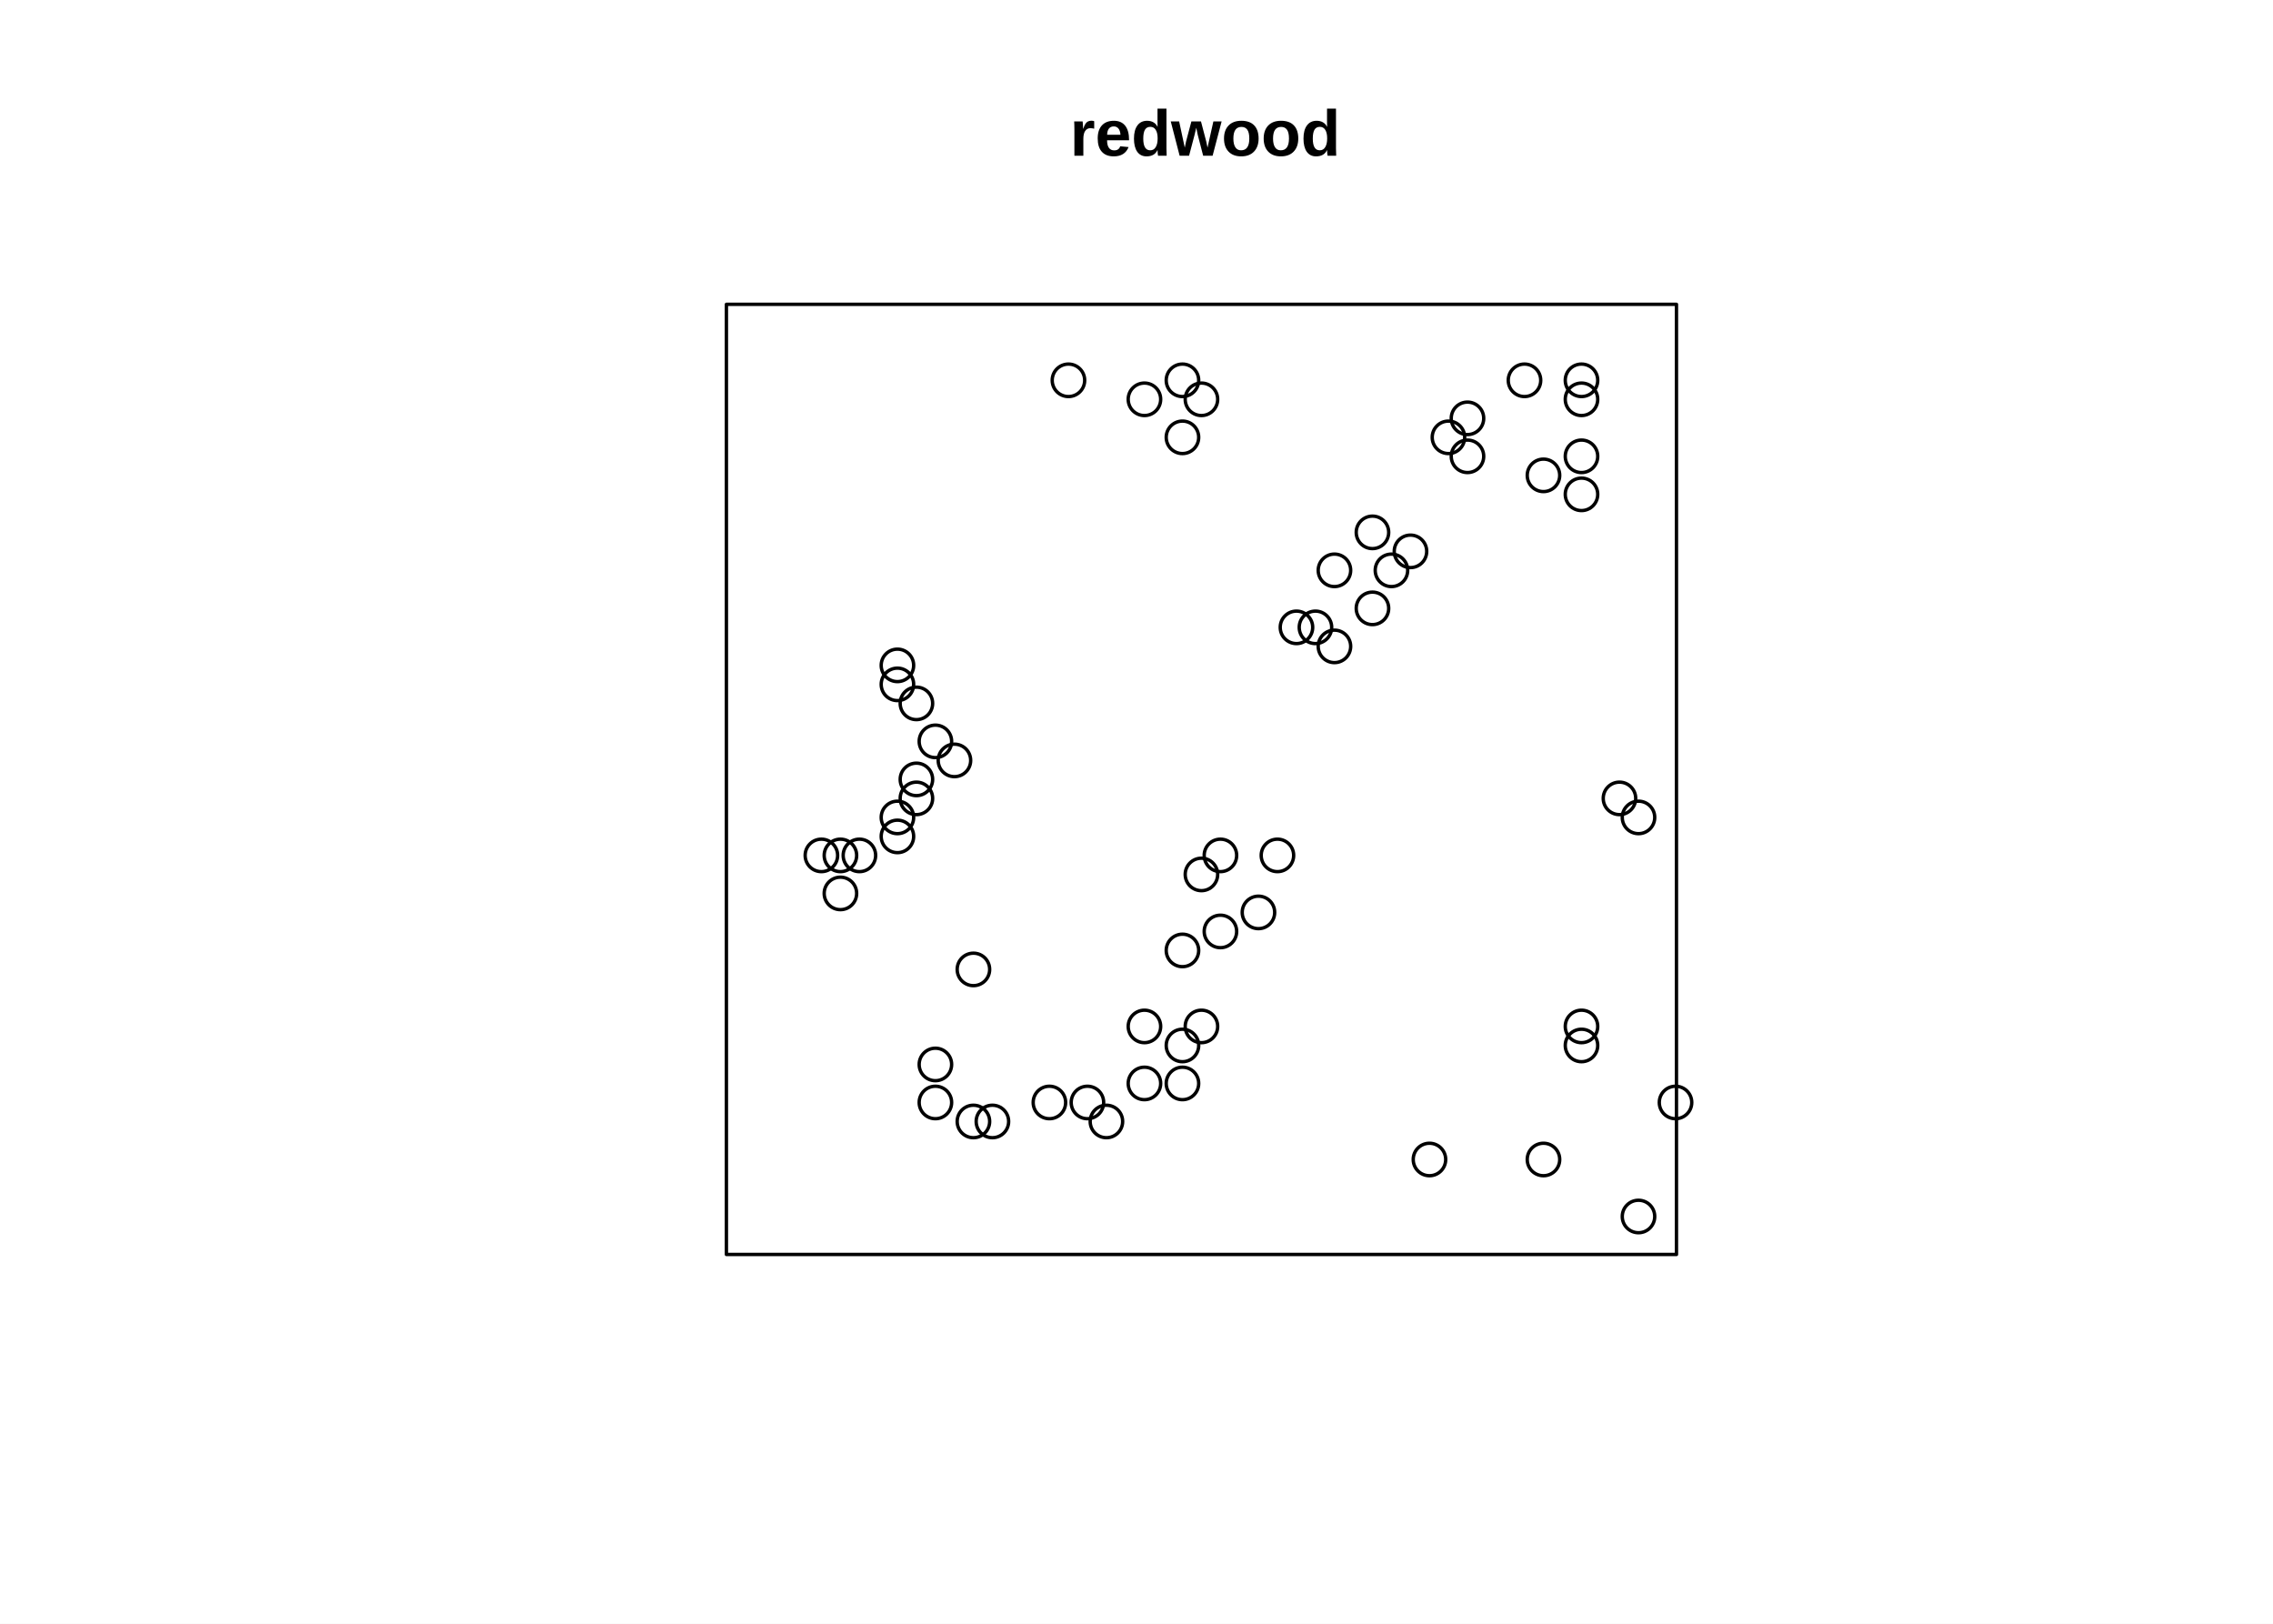
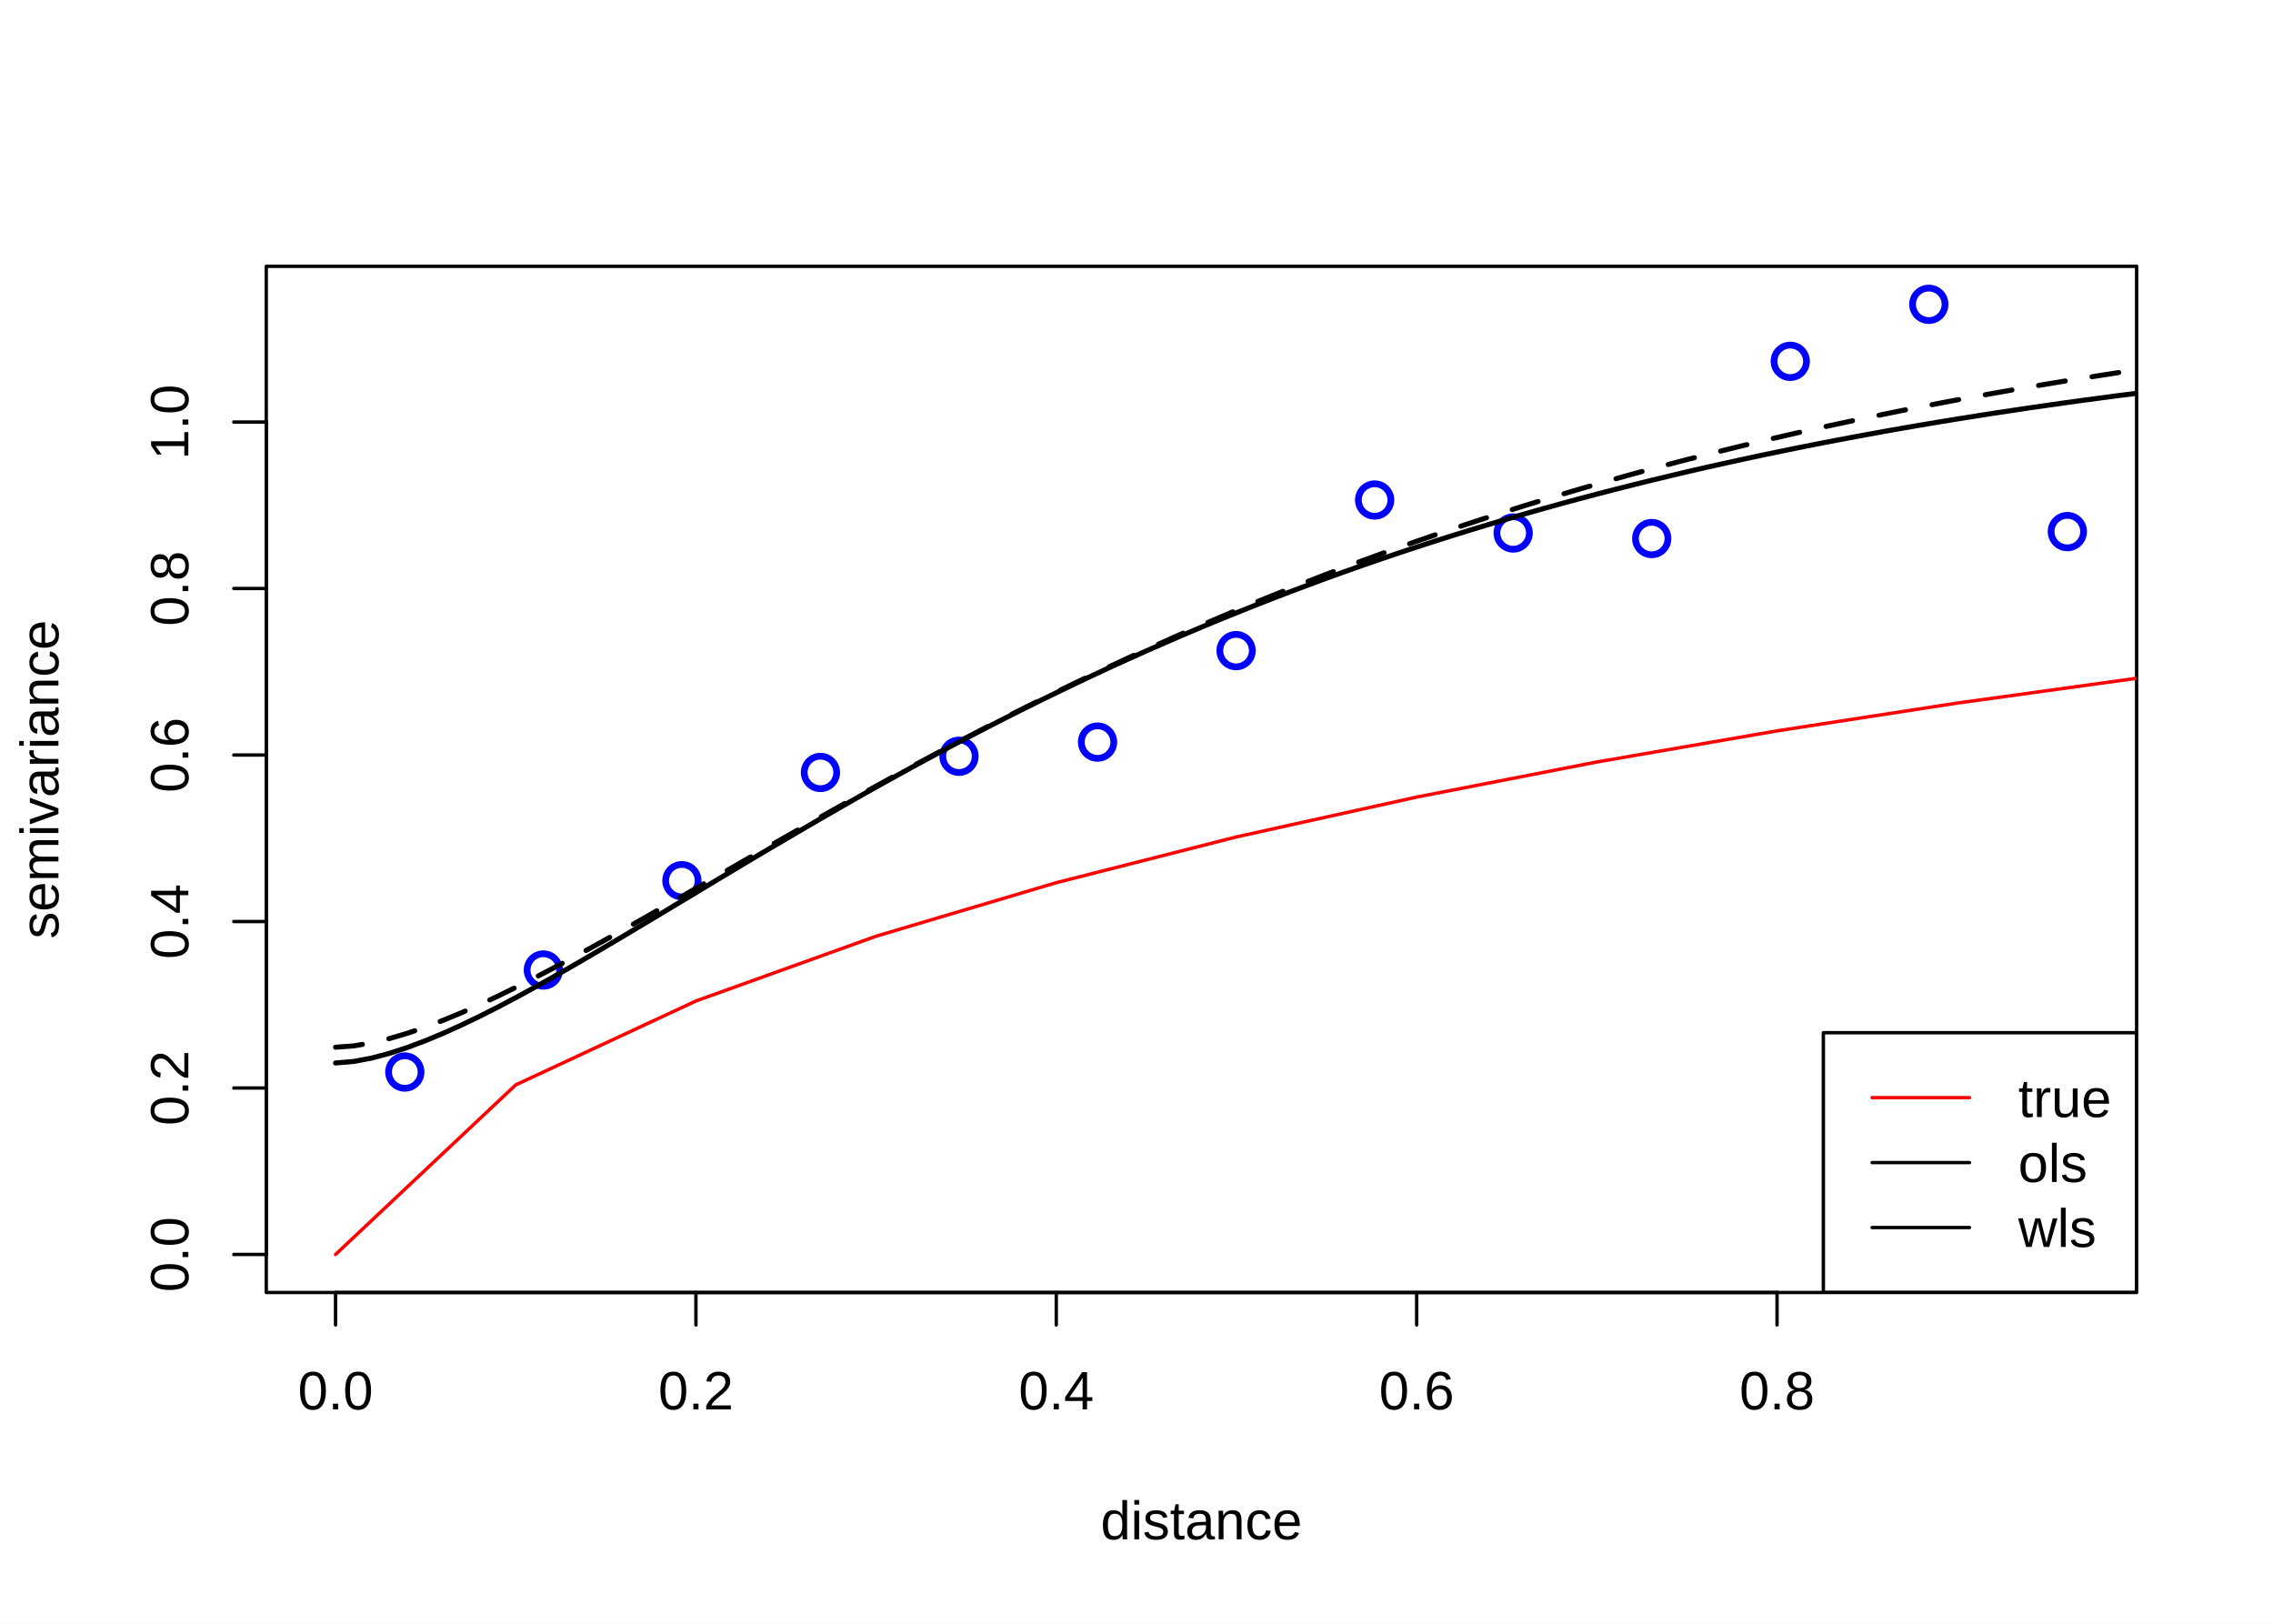
<svg xmlns="http://www.w3.org/2000/svg" viewBox="0 0 504.00 360.00">
  <defs>
    <style type="text/css">
    line, polyline, path, rect, circle {
      fill: none;
      stroke: #000000;
      stroke-linecap: round;
      stroke-linejoin: round;
      stroke-miterlimit: 10.00;
    }
  </style>
  </defs>
  <rect width="100%" height="100%" style="stroke: none; fill: #FFFFFF;" />
-   <text x="262.51" y="34.53" style="font-size: 14.40px; font-weight: bold; font-family: Arial;" textLength="7.78px" lengthAdjust="spacingAndGlyphs">  </text>
-   <text x="237.23" y="34.53" style="font-size: 14.40px; font-weight: bold; font-family: Arial;" textLength="58.33px" lengthAdjust="spacingAndGlyphs">redwood</text>
  <defs>
    <clipPath id="cpNTkuMDR8NDczLjc2fDI4Ni41Nnw1OS4wNA==">
      <rect x="59.04" y="59.04" width="414.72" height="227.52" />
    </clipPath>
  </defs>
-   <polyline points="161.07,278.13 371.73,278.13 371.73,67.47 161.07,67.47 161.07,278.13 " style="stroke-width: 0.75;" clip-path="url(#cpNTkuMDR8NDczLjc2fDI4Ni41Nnw1OS4wNA==)" />
-   <circle cx="236.91" cy="84.32" r="2.70pt" style="stroke-width: 0.75;" clip-path="url(#cpNTkuMDR8NDczLjc2fDI4Ni41Nnw1OS4wNA==)" />
-   <circle cx="253.76" cy="88.53" r="2.70pt" style="stroke-width: 0.75;" clip-path="url(#cpNTkuMDR8NDczLjc2fDI4Ni41Nnw1OS4wNA==)" />
-   <circle cx="262.19" cy="84.32" r="2.70pt" style="stroke-width: 0.75;" clip-path="url(#cpNTkuMDR8NDczLjc2fDI4Ni41Nnw1OS4wNA==)" />
-   <circle cx="262.19" cy="96.96" r="2.70pt" style="stroke-width: 0.75;" clip-path="url(#cpNTkuMDR8NDczLjc2fDI4Ni41Nnw1OS4wNA==)" />
-   <circle cx="266.40" cy="88.53" r="2.70pt" style="stroke-width: 0.75;" clip-path="url(#cpNTkuMDR8NDczLjc2fDI4Ni41Nnw1OS4wNA==)" />
-   <circle cx="321.17" cy="96.96" r="2.70pt" style="stroke-width: 0.75;" clip-path="url(#cpNTkuMDR8NDczLjc2fDI4Ni41Nnw1OS4wNA==)" />
-   <circle cx="325.39" cy="92.75" r="2.70pt" style="stroke-width: 0.75;" clip-path="url(#cpNTkuMDR8NDczLjc2fDI4Ni41Nnw1OS4wNA==)" />
-   <circle cx="325.39" cy="101.17" r="2.70pt" style="stroke-width: 0.75;" clip-path="url(#cpNTkuMDR8NDczLjc2fDI4Ni41Nnw1OS4wNA==)" />
-   <circle cx="338.03" cy="84.32" r="2.70pt" style="stroke-width: 0.75;" clip-path="url(#cpNTkuMDR8NDczLjc2fDI4Ni41Nnw1OS4wNA==)" />
-   <circle cx="342.24" cy="105.39" r="2.70pt" style="stroke-width: 0.75;" clip-path="url(#cpNTkuMDR8NDczLjc2fDI4Ni41Nnw1OS4wNA==)" />
-   <circle cx="350.67" cy="84.32" r="2.70pt" style="stroke-width: 0.75;" clip-path="url(#cpNTkuMDR8NDczLjc2fDI4Ni41Nnw1OS4wNA==)" />
-   <circle cx="350.67" cy="88.53" r="2.70pt" style="stroke-width: 0.75;" clip-path="url(#cpNTkuMDR8NDczLjc2fDI4Ni41Nnw1OS4wNA==)" />
-   <circle cx="350.67" cy="101.17" r="2.70pt" style="stroke-width: 0.75;" clip-path="url(#cpNTkuMDR8NDczLjc2fDI4Ni41Nnw1OS4wNA==)" />
-   <circle cx="350.67" cy="109.60" r="2.70pt" style="stroke-width: 0.75;" clip-path="url(#cpNTkuMDR8NDczLjc2fDI4Ni41Nnw1OS4wNA==)" />
-   <circle cx="198.99" cy="151.73" r="2.70pt" style="stroke-width: 0.75;" clip-path="url(#cpNTkuMDR8NDczLjc2fDI4Ni41Nnw1OS4wNA==)" />
-   <circle cx="198.99" cy="147.52" r="2.70pt" style="stroke-width: 0.75;" clip-path="url(#cpNTkuMDR8NDczLjc2fDI4Ni41Nnw1OS4wNA==)" />
-   <circle cx="203.20" cy="155.95" r="2.70pt" style="stroke-width: 0.75;" clip-path="url(#cpNTkuMDR8NDczLjc2fDI4Ni41Nnw1OS4wNA==)" />
-   <circle cx="287.47" cy="139.09" r="2.70pt" style="stroke-width: 0.75;" clip-path="url(#cpNTkuMDR8NDczLjc2fDI4Ni41Nnw1OS4wNA==)" />
-   <circle cx="291.68" cy="139.09" r="2.70pt" style="stroke-width: 0.75;" clip-path="url(#cpNTkuMDR8NDczLjc2fDI4Ni41Nnw1OS4wNA==)" />
-   <circle cx="295.89" cy="143.31" r="2.70pt" style="stroke-width: 0.75;" clip-path="url(#cpNTkuMDR8NDczLjc2fDI4Ni41Nnw1OS4wNA==)" />
-   <circle cx="295.89" cy="126.45" r="2.70pt" style="stroke-width: 0.75;" clip-path="url(#cpNTkuMDR8NDczLjc2fDI4Ni41Nnw1OS4wNA==)" />
-   <circle cx="304.32" cy="134.88" r="2.70pt" style="stroke-width: 0.75;" clip-path="url(#cpNTkuMDR8NDczLjc2fDI4Ni41Nnw1OS4wNA==)" />
-   <circle cx="304.32" cy="118.03" r="2.70pt" style="stroke-width: 0.75;" clip-path="url(#cpNTkuMDR8NDczLjc2fDI4Ni41Nnw1OS4wNA==)" />
-   <circle cx="308.53" cy="126.45" r="2.70pt" style="stroke-width: 0.75;" clip-path="url(#cpNTkuMDR8NDczLjc2fDI4Ni41Nnw1OS4wNA==)" />
-   <circle cx="312.75" cy="122.24" r="2.70pt" style="stroke-width: 0.75;" clip-path="url(#cpNTkuMDR8NDczLjc2fDI4Ni41Nnw1OS4wNA==)" />
-   <circle cx="182.13" cy="189.65" r="2.70pt" style="stroke-width: 0.75;" clip-path="url(#cpNTkuMDR8NDczLjc2fDI4Ni41Nnw1OS4wNA==)" />
-   <circle cx="186.35" cy="189.65" r="2.70pt" style="stroke-width: 0.75;" clip-path="url(#cpNTkuMDR8NDczLjc2fDI4Ni41Nnw1OS4wNA==)" />
-   <circle cx="186.35" cy="198.08" r="2.70pt" style="stroke-width: 0.75;" clip-path="url(#cpNTkuMDR8NDczLjc2fDI4Ni41Nnw1OS4wNA==)" />
-   <circle cx="190.56" cy="189.65" r="2.70pt" style="stroke-width: 0.75;" clip-path="url(#cpNTkuMDR8NDczLjc2fDI4Ni41Nnw1OS4wNA==)" />
-   <circle cx="198.99" cy="185.44" r="2.70pt" style="stroke-width: 0.75;" clip-path="url(#cpNTkuMDR8NDczLjc2fDI4Ni41Nnw1OS4wNA==)" />
-   <circle cx="198.99" cy="181.23" r="2.70pt" style="stroke-width: 0.75;" clip-path="url(#cpNTkuMDR8NDczLjc2fDI4Ni41Nnw1OS4wNA==)" />
-   <circle cx="203.20" cy="177.01" r="2.70pt" style="stroke-width: 0.75;" clip-path="url(#cpNTkuMDR8NDczLjc2fDI4Ni41Nnw1OS4wNA==)" />
-   <circle cx="203.20" cy="172.80" r="2.70pt" style="stroke-width: 0.75;" clip-path="url(#cpNTkuMDR8NDczLjc2fDI4Ni41Nnw1OS4wNA==)" />
-   <circle cx="207.41" cy="164.37" r="2.70pt" style="stroke-width: 0.75;" clip-path="url(#cpNTkuMDR8NDczLjc2fDI4Ni41Nnw1OS4wNA==)" />
-   <circle cx="211.63" cy="168.59" r="2.70pt" style="stroke-width: 0.75;" clip-path="url(#cpNTkuMDR8NDczLjc2fDI4Ni41Nnw1OS4wNA==)" />
-   <circle cx="270.61" cy="189.65" r="2.70pt" style="stroke-width: 0.75;" clip-path="url(#cpNTkuMDR8NDczLjc2fDI4Ni41Nnw1OS4wNA==)" />
-   <circle cx="266.40" cy="193.87" r="2.70pt" style="stroke-width: 0.75;" clip-path="url(#cpNTkuMDR8NDczLjc2fDI4Ni41Nnw1OS4wNA==)" />
-   <circle cx="283.25" cy="189.65" r="2.70pt" style="stroke-width: 0.75;" clip-path="url(#cpNTkuMDR8NDczLjc2fDI4Ni41Nnw1OS4wNA==)" />
-   <circle cx="359.09" cy="177.01" r="2.70pt" style="stroke-width: 0.75;" clip-path="url(#cpNTkuMDR8NDczLjc2fDI4Ni41Nnw1OS4wNA==)" />
-   <circle cx="363.31" cy="181.23" r="2.70pt" style="stroke-width: 0.75;" clip-path="url(#cpNTkuMDR8NDczLjc2fDI4Ni41Nnw1OS4wNA==)" />
-   <circle cx="207.41" cy="236.00" r="2.70pt" style="stroke-width: 0.75;" clip-path="url(#cpNTkuMDR8NDczLjc2fDI4Ni41Nnw1OS4wNA==)" />
-   <circle cx="207.41" cy="244.43" r="2.70pt" style="stroke-width: 0.75;" clip-path="url(#cpNTkuMDR8NDczLjc2fDI4Ni41Nnw1OS4wNA==)" />
-   <circle cx="215.84" cy="214.93" r="2.70pt" style="stroke-width: 0.75;" clip-path="url(#cpNTkuMDR8NDczLjc2fDI4Ni41Nnw1OS4wNA==)" />
-   <circle cx="253.76" cy="227.57" r="2.70pt" style="stroke-width: 0.75;" clip-path="url(#cpNTkuMDR8NDczLjc2fDI4Ni41Nnw1OS4wNA==)" />
-   <circle cx="262.19" cy="231.79" r="2.70pt" style="stroke-width: 0.75;" clip-path="url(#cpNTkuMDR8NDczLjc2fDI4Ni41Nnw1OS4wNA==)" />
-   <circle cx="266.40" cy="227.57" r="2.70pt" style="stroke-width: 0.75;" clip-path="url(#cpNTkuMDR8NDczLjc2fDI4Ni41Nnw1OS4wNA==)" />
-   <circle cx="350.67" cy="227.57" r="2.70pt" style="stroke-width: 0.75;" clip-path="url(#cpNTkuMDR8NDczLjc2fDI4Ni41Nnw1OS4wNA==)" />
-   <circle cx="350.67" cy="231.79" r="2.70pt" style="stroke-width: 0.75;" clip-path="url(#cpNTkuMDR8NDczLjc2fDI4Ni41Nnw1OS4wNA==)" />
-   <circle cx="262.19" cy="210.72" r="2.70pt" style="stroke-width: 0.75;" clip-path="url(#cpNTkuMDR8NDczLjc2fDI4Ni41Nnw1OS4wNA==)" />
-   <circle cx="270.61" cy="206.51" r="2.70pt" style="stroke-width: 0.75;" clip-path="url(#cpNTkuMDR8NDczLjc2fDI4Ni41Nnw1OS4wNA==)" />
-   <circle cx="279.04" cy="202.29" r="2.70pt" style="stroke-width: 0.75;" clip-path="url(#cpNTkuMDR8NDczLjc2fDI4Ni41Nnw1OS4wNA==)" />
-   <circle cx="371.52" cy="244.43" r="2.70pt" style="stroke-width: 0.75;" clip-path="url(#cpNTkuMDR8NDczLjc2fDI4Ni41Nnw1OS4wNA==)" />
-   <circle cx="253.76" cy="240.21" r="2.70pt" style="stroke-width: 0.75;" clip-path="url(#cpNTkuMDR8NDczLjc2fDI4Ni41Nnw1OS4wNA==)" />
-   <circle cx="262.19" cy="240.21" r="2.70pt" style="stroke-width: 0.75;" clip-path="url(#cpNTkuMDR8NDczLjc2fDI4Ni41Nnw1OS4wNA==)" />
-   <circle cx="232.69" cy="244.43" r="2.70pt" style="stroke-width: 0.75;" clip-path="url(#cpNTkuMDR8NDczLjc2fDI4Ni41Nnw1OS4wNA==)" />
-   <circle cx="241.12" cy="244.43" r="2.70pt" style="stroke-width: 0.75;" clip-path="url(#cpNTkuMDR8NDczLjc2fDI4Ni41Nnw1OS4wNA==)" />
-   <circle cx="215.84" cy="248.64" r="2.70pt" style="stroke-width: 0.75;" clip-path="url(#cpNTkuMDR8NDczLjc2fDI4Ni41Nnw1OS4wNA==)" />
-   <circle cx="245.33" cy="248.64" r="2.70pt" style="stroke-width: 0.75;" clip-path="url(#cpNTkuMDR8NDczLjc2fDI4Ni41Nnw1OS4wNA==)" />
-   <circle cx="220.05" cy="248.64" r="2.70pt" style="stroke-width: 0.75;" clip-path="url(#cpNTkuMDR8NDczLjc2fDI4Ni41Nnw1OS4wNA==)" />
-   <circle cx="316.96" cy="257.07" r="2.70pt" style="stroke-width: 0.75;" clip-path="url(#cpNTkuMDR8NDczLjc2fDI4Ni41Nnw1OS4wNA==)" />
-   <circle cx="342.24" cy="257.07" r="2.70pt" style="stroke-width: 0.75;" clip-path="url(#cpNTkuMDR8NDczLjc2fDI4Ni41Nnw1OS4wNA==)" />
-   <circle cx="363.31" cy="269.71" r="2.70pt" style="stroke-width: 0.75;" clip-path="url(#cpNTkuMDR8NDczLjc2fDI4Ni41Nnw1OS4wNA==)" />
+   <circle cx="89.76" cy="237.68" r="2.70pt" style="stroke-width: 1.50; stroke: #0000FF;" clip-path="url(#cpNTkuMDR8NDczLjc2fDI4Ni41Nnw1OS4wNA==)" />
+   <circle cx="120.48" cy="215.06" r="2.70pt" style="stroke-width: 1.50; stroke: #0000FF;" clip-path="url(#cpNTkuMDR8NDczLjc2fDI4Ni41Nnw1OS4wNA==)" />
+   <circle cx="151.20" cy="195.26" r="2.70pt" style="stroke-width: 1.50; stroke: #0000FF;" clip-path="url(#cpNTkuMDR8NDczLjc2fDI4Ni41Nnw1OS4wNA==)" />
+   <circle cx="181.92" cy="171.26" r="2.70pt" style="stroke-width: 1.50; stroke: #0000FF;" clip-path="url(#cpNTkuMDR8NDczLjc2fDI4Ni41Nnw1OS4wNA==)" />
+   <circle cx="212.64" cy="167.67" r="2.70pt" style="stroke-width: 1.50; stroke: #0000FF;" clip-path="url(#cpNTkuMDR8NDczLjc2fDI4Ni41Nnw1OS4wNA==)" />
+   <circle cx="243.36" cy="164.53" r="2.70pt" style="stroke-width: 1.50; stroke: #0000FF;" clip-path="url(#cpNTkuMDR8NDczLjc2fDI4Ni41Nnw1OS4wNA==)" />
+   <circle cx="274.08" cy="144.25" r="2.70pt" style="stroke-width: 1.50; stroke: #0000FF;" clip-path="url(#cpNTkuMDR8NDczLjc2fDI4Ni41Nnw1OS4wNA==)" />
+   <circle cx="304.80" cy="110.86" r="2.70pt" style="stroke-width: 1.50; stroke: #0000FF;" clip-path="url(#cpNTkuMDR8NDczLjc2fDI4Ni41Nnw1OS4wNA==)" />
+   <circle cx="335.52" cy="118.17" r="2.70pt" style="stroke-width: 1.50; stroke: #0000FF;" clip-path="url(#cpNTkuMDR8NDczLjc2fDI4Ni41Nnw1OS4wNA==)" />
+   <circle cx="366.24" cy="119.40" r="2.70pt" style="stroke-width: 1.50; stroke: #0000FF;" clip-path="url(#cpNTkuMDR8NDczLjc2fDI4Ni41Nnw1OS4wNA==)" />
+   <circle cx="396.96" cy="80.11" r="2.70pt" style="stroke-width: 1.50; stroke: #0000FF;" clip-path="url(#cpNTkuMDR8NDczLjc2fDI4Ni41Nnw1OS4wNA==)" />
+   <circle cx="427.68" cy="67.47" r="2.70pt" style="stroke-width: 1.50; stroke: #0000FF;" clip-path="url(#cpNTkuMDR8NDczLjc2fDI4Ni41Nnw1OS4wNA==)" />
+   <circle cx="458.40" cy="117.86" r="2.70pt" style="stroke-width: 1.50; stroke: #0000FF;" clip-path="url(#cpNTkuMDR8NDczLjc2fDI4Ni41Nnw1OS4wNA==)" />
+   <defs>
+     <clipPath id="cpMHw1MDR8MzYwfDA=">
+       <rect x="0.00" y="0.00" width="504.00" height="360.00" />
+     </clipPath>
+   </defs>
+   <line x1="74.40" y1="286.56" x2="394.03" y2="286.56" style="stroke-width: 0.75;" clip-path="url(#cpMHw1MDR8MzYwfDA=)" />
+   <line x1="74.40" y1="286.56" x2="74.40" y2="293.76" style="stroke-width: 0.75;" clip-path="url(#cpMHw1MDR8MzYwfDA=)" />
+   <line x1="154.31" y1="286.56" x2="154.31" y2="293.76" style="stroke-width: 0.75;" clip-path="url(#cpMHw1MDR8MzYwfDA=)" />
+   <line x1="234.21" y1="286.56" x2="234.21" y2="293.76" style="stroke-width: 0.75;" clip-path="url(#cpMHw1MDR8MzYwfDA=)" />
+   <line x1="314.12" y1="286.56" x2="314.12" y2="293.76" style="stroke-width: 0.75;" clip-path="url(#cpMHw1MDR8MzYwfDA=)" />
+   <line x1="394.03" y1="286.56" x2="394.03" y2="293.76" style="stroke-width: 0.75;" clip-path="url(#cpMHw1MDR8MzYwfDA=)" />
+   <g clip-path="url(#cpMHw1MDR8MzYwfDA=)">
+     <text x="66.06" y="312.48" style="font-size: 12.00px; font-family: Arial;" textLength="16.68px" lengthAdjust="spacingAndGlyphs">0.0</text>
+   </g>
+   <g clip-path="url(#cpMHw1MDR8MzYwfDA=)">
+     <text x="145.97" y="312.48" style="font-size: 12.00px; font-family: Arial;" textLength="16.68px" lengthAdjust="spacingAndGlyphs">0.2</text>
+   </g>
+   <g clip-path="url(#cpMHw1MDR8MzYwfDA=)">
+     <text x="225.87" y="312.48" style="font-size: 12.00px; font-family: Arial;" textLength="16.68px" lengthAdjust="spacingAndGlyphs">0.4</text>
+   </g>
+   <g clip-path="url(#cpMHw1MDR8MzYwfDA=)">
+     <text x="305.78" y="312.48" style="font-size: 12.00px; font-family: Arial;" textLength="16.68px" lengthAdjust="spacingAndGlyphs">0.6</text>
+   </g>
+   <g clip-path="url(#cpMHw1MDR8MzYwfDA=)">
+     <text x="385.69" y="312.48" style="font-size: 12.00px; font-family: Arial;" textLength="16.68px" lengthAdjust="spacingAndGlyphs">0.8</text>
+   </g>
+   <line x1="59.04" y1="278.13" x2="59.04" y2="93.57" style="stroke-width: 0.75;" clip-path="url(#cpMHw1MDR8MzYwfDA=)" />
+   <line x1="59.04" y1="278.13" x2="51.84" y2="278.13" style="stroke-width: 0.75;" clip-path="url(#cpMHw1MDR8MzYwfDA=)" />
+   <line x1="59.04" y1="241.22" x2="51.84" y2="241.22" style="stroke-width: 0.75;" clip-path="url(#cpMHw1MDR8MzYwfDA=)" />
+   <line x1="59.04" y1="204.31" x2="51.84" y2="204.31" style="stroke-width: 0.75;" clip-path="url(#cpMHw1MDR8MzYwfDA=)" />
+   <line x1="59.04" y1="167.40" x2="51.84" y2="167.40" style="stroke-width: 0.75;" clip-path="url(#cpMHw1MDR8MzYwfDA=)" />
+   <line x1="59.04" y1="130.48" x2="51.84" y2="130.48" style="stroke-width: 0.75;" clip-path="url(#cpMHw1MDR8MzYwfDA=)" />
+   <line x1="59.04" y1="93.57" x2="51.84" y2="93.57" style="stroke-width: 0.75;" clip-path="url(#cpMHw1MDR8MzYwfDA=)" />
+   <g clip-path="url(#cpMHw1MDR8MzYwfDA=)">
+     <text transform="translate(41.76,286.47) rotate(-90)" style="font-size: 12.00px; font-family: Arial;" textLength="16.68px" lengthAdjust="spacingAndGlyphs">0.0</text>
+   </g>
+   <g clip-path="url(#cpMHw1MDR8MzYwfDA=)">
+     <text transform="translate(41.76,249.56) rotate(-90)" style="font-size: 12.00px; font-family: Arial;" textLength="16.68px" lengthAdjust="spacingAndGlyphs">0.2</text>
+   </g>
+   <g clip-path="url(#cpMHw1MDR8MzYwfDA=)">
+     <text transform="translate(41.76,212.65) rotate(-90)" style="font-size: 12.00px; font-family: Arial;" textLength="16.68px" lengthAdjust="spacingAndGlyphs">0.4</text>
+   </g>
+   <g clip-path="url(#cpMHw1MDR8MzYwfDA=)">
+     <text transform="translate(41.76,175.74) rotate(-90)" style="font-size: 12.00px; font-family: Arial;" textLength="16.68px" lengthAdjust="spacingAndGlyphs">0.6</text>
+   </g>
+   <g clip-path="url(#cpMHw1MDR8MzYwfDA=)">
+     <text transform="translate(41.76,138.82) rotate(-90)" style="font-size: 12.00px; font-family: Arial;" textLength="16.68px" lengthAdjust="spacingAndGlyphs">0.8</text>
+   </g>
+   <g clip-path="url(#cpMHw1MDR8MzYwfDA=)">
+     <text transform="translate(41.76,101.91) rotate(-90)" style="font-size: 12.00px; font-family: Arial;" textLength="16.68px" lengthAdjust="spacingAndGlyphs">1.0</text>
+   </g>
+   <polyline points="59.04,286.56 473.76,286.56 473.76,59.04 59.04,59.04 59.04,286.56 " style="stroke-width: 0.75;" clip-path="url(#cpMHw1MDR8MzYwfDA=)" />
+   <g clip-path="url(#cpMHw1MDR8MzYwfDA=)">
+     <text x="244.05" y="341.28" style="font-size: 12.00px; font-family: Arial;" textLength="44.70px" lengthAdjust="spacingAndGlyphs">distance</text>
+   </g>
+   <g clip-path="url(#cpMHw1MDR8MzYwfDA=)">
+     <text transform="translate(12.96,208.15) rotate(-90)" style="font-size: 12.00px; font-family: Arial;" textLength="70.69px" lengthAdjust="spacingAndGlyphs">semivariance</text>
+   </g>
+   <defs>
+     <clipPath id="cpNTkuMDR8NDczLjc2fDI4Ni41Nnw1OS4wNA==">
+       <rect x="59.04" y="59.04" width="414.72" height="227.52" />
+     </clipPath>
+   </defs>
+   <polyline points="74.40,278.13 114.35,240.53 154.31,221.93 194.26,207.57 234.21,195.70 274.17,185.55 314.12,176.72 354.07,168.94 394.03,162.04 433.98,155.88 473.93,150.36 " style="stroke-width: 0.75; stroke: #FF0000;" clip-path="url(#cpNTkuMDR8NDczLjc2fDI4Ni41Nnw1OS4wNA==)" />
+   <polyline points="74.40,235.67 78.40,235.34 82.39,234.59 86.39,233.52 90.38,232.22 94.38,230.71 98.37,229.05 102.37,227.24 106.36,225.32 110.36,223.30 114.35,221.19 118.35,219.02 122.34,216.79 126.34,214.51 130.33,212.20 134.33,209.85 138.33,207.48 142.32,205.10 146.32,202.70 150.31,200.30 154.31,197.90 158.30,195.49 162.30,193.10 166.29,190.71 170.29,188.34 174.28,185.99 178.28,183.65 182.27,181.33 186.27,179.03 190.26,176.75 194.26,174.50 198.26,172.28 202.25,170.08 206.25,167.91 210.24,165.77 214.24,163.66 218.23,161.59 222.23,159.54 226.22,157.52 230.22,155.54 234.21,153.59 238.21,151.67 242.20,149.78 246.20,147.92 250.20,146.10 254.19,144.31 258.19,142.56 262.18,140.83 266.18,139.14 270.17,137.48 274.17,135.86 278.16,134.26 282.16,132.70 286.15,131.17 290.15,129.67 294.14,128.19 298.14,126.75 302.13,125.34 306.13,123.96 310.13,122.61 314.12,121.29 318.12,119.99 322.11,118.73 326.11,117.49 330.10,116.28 334.10,115.09 338.09,113.93 342.09,112.80 346.08,111.69 350.08,110.61 354.07,109.55 358.07,108.52 362.06,107.51 366.06,106.52 370.06,105.56 374.05,104.61 378.05,103.69 382.04,102.80 386.04,101.92 390.03,101.06 394.03,100.23 398.02,99.41 402.02,98.61 406.01,97.84 410.01,97.08 414.00,96.34 418.00,95.61 421.99,94.91 425.99,94.22 429.99,93.55 433.98,92.89 437.98,92.26 441.97,91.63 445.97,91.03 449.96,90.43 453.96,89.86 457.95,89.29 461.95,88.74 465.94,88.21 469.94,87.68 473.93,87.18 " style="stroke-width: 1.12;" clip-path="url(#cpNTkuMDR8NDczLjc2fDI4Ni41Nnw1OS4wNA==)" />
+   <polyline points="74.40,232.18 78.40,231.89 82.39,231.21 86.39,230.25 90.38,229.07 94.38,227.70 98.37,226.17 102.37,224.51 106.36,222.74 110.36,220.87 114.35,218.92 118.35,216.90 122.34,214.82 126.34,212.69 130.33,210.52 134.33,208.31 138.33,206.08 142.32,203.82 146.32,201.55 150.31,199.26 154.31,196.96 158.30,194.67 162.30,192.37 166.29,190.07 170.29,187.78 174.28,185.50 178.28,183.23 182.27,180.97 186.27,178.72 190.26,176.50 194.26,174.29 198.26,172.10 202.25,169.93 206.25,167.78 210.24,165.66 214.24,163.56 218.23,161.49 222.23,159.44 226.22,157.42 230.22,155.42 234.21,153.45 238.21,151.51 242.20,149.60 246.20,147.71 250.20,145.85 254.19,144.03 258.19,142.23 262.18,140.45 266.18,138.71 270.17,137.00 274.17,135.31 278.16,133.65 282.16,132.03 286.15,130.43 290.15,128.85 294.14,127.31 298.14,125.79 302.13,124.30 306.13,122.84 310.13,121.41 314.12,120.00 318.12,118.62 322.11,117.26 326.11,115.93 330.10,114.63 334.10,113.35 338.09,112.10 342.09,110.87 346.08,109.67 350.08,108.49 354.07,107.33 358.07,106.20 362.06,105.09 366.06,104.00 370.06,102.94 374.05,101.90 378.05,100.88 382.04,99.88 386.04,98.90 390.03,97.94 394.03,97.00 398.02,96.08 402.02,95.18 406.01,94.31 410.01,93.45 414.00,92.60 418.00,91.78 421.99,90.97 425.99,90.19 429.99,89.41 433.98,88.66 437.98,87.92 441.97,87.20 445.97,86.50 449.96,85.81 453.96,85.13 457.95,84.47 461.95,83.83 465.94,83.20 469.94,82.58 473.93,81.98 " style="stroke-width: 1.12; stroke-dasharray: 6.00,6.00;" clip-path="url(#cpNTkuMDR8NDczLjc2fDI4Ni41Nnw1OS4wNA==)" />
+   <rect x="404.30" y="228.96" width="69.46" height="57.60" style="stroke-width: 0.75;" clip-path="url(#cpNTkuMDR8NDczLjc2fDI4Ni41Nnw1OS4wNA==)" />
+   <line x1="415.10" y1="243.36" x2="436.70" y2="243.36" style="stroke-width: 0.75; stroke: #FF0000;" clip-path="url(#cpNTkuMDR8NDczLjc2fDI4Ni41Nnw1OS4wNA==)" />
+   <line x1="415.10" y1="257.76" x2="436.70" y2="257.76" style="stroke-width: 0.75;" clip-path="url(#cpNTkuMDR8NDczLjc2fDI4Ni41Nnw1OS4wNA==)" />
+   <line x1="415.10" y1="272.16" x2="436.70" y2="272.16" style="stroke-width: 0.75;" clip-path="url(#cpNTkuMDR8NDczLjc2fDI4Ni41Nnw1OS4wNA==)" />
+   <g clip-path="url(#cpNTkuMDR8NDczLjc2fDI4Ni41Nnw1OS4wNA==)">
+     <text x="447.50" y="247.66" style="font-size: 12.00px; font-family: Arial;" textLength="20.68px" lengthAdjust="spacingAndGlyphs">true</text>
+   </g>
+   <g clip-path="url(#cpNTkuMDR8NDczLjc2fDI4Ni41Nnw1OS4wNA==)">
+     <text x="447.50" y="262.06" style="font-size: 12.00px; font-family: Arial;" textLength="15.34px" lengthAdjust="spacingAndGlyphs">ols</text>
+   </g>
+   <g clip-path="url(#cpNTkuMDR8NDczLjc2fDI4Ni41Nnw1OS4wNA==)">
+     <text x="447.50" y="276.46" style="font-size: 12.00px; font-family: Arial;" textLength="17.33px" lengthAdjust="spacingAndGlyphs">wls</text>
+   </g>
</svg>
